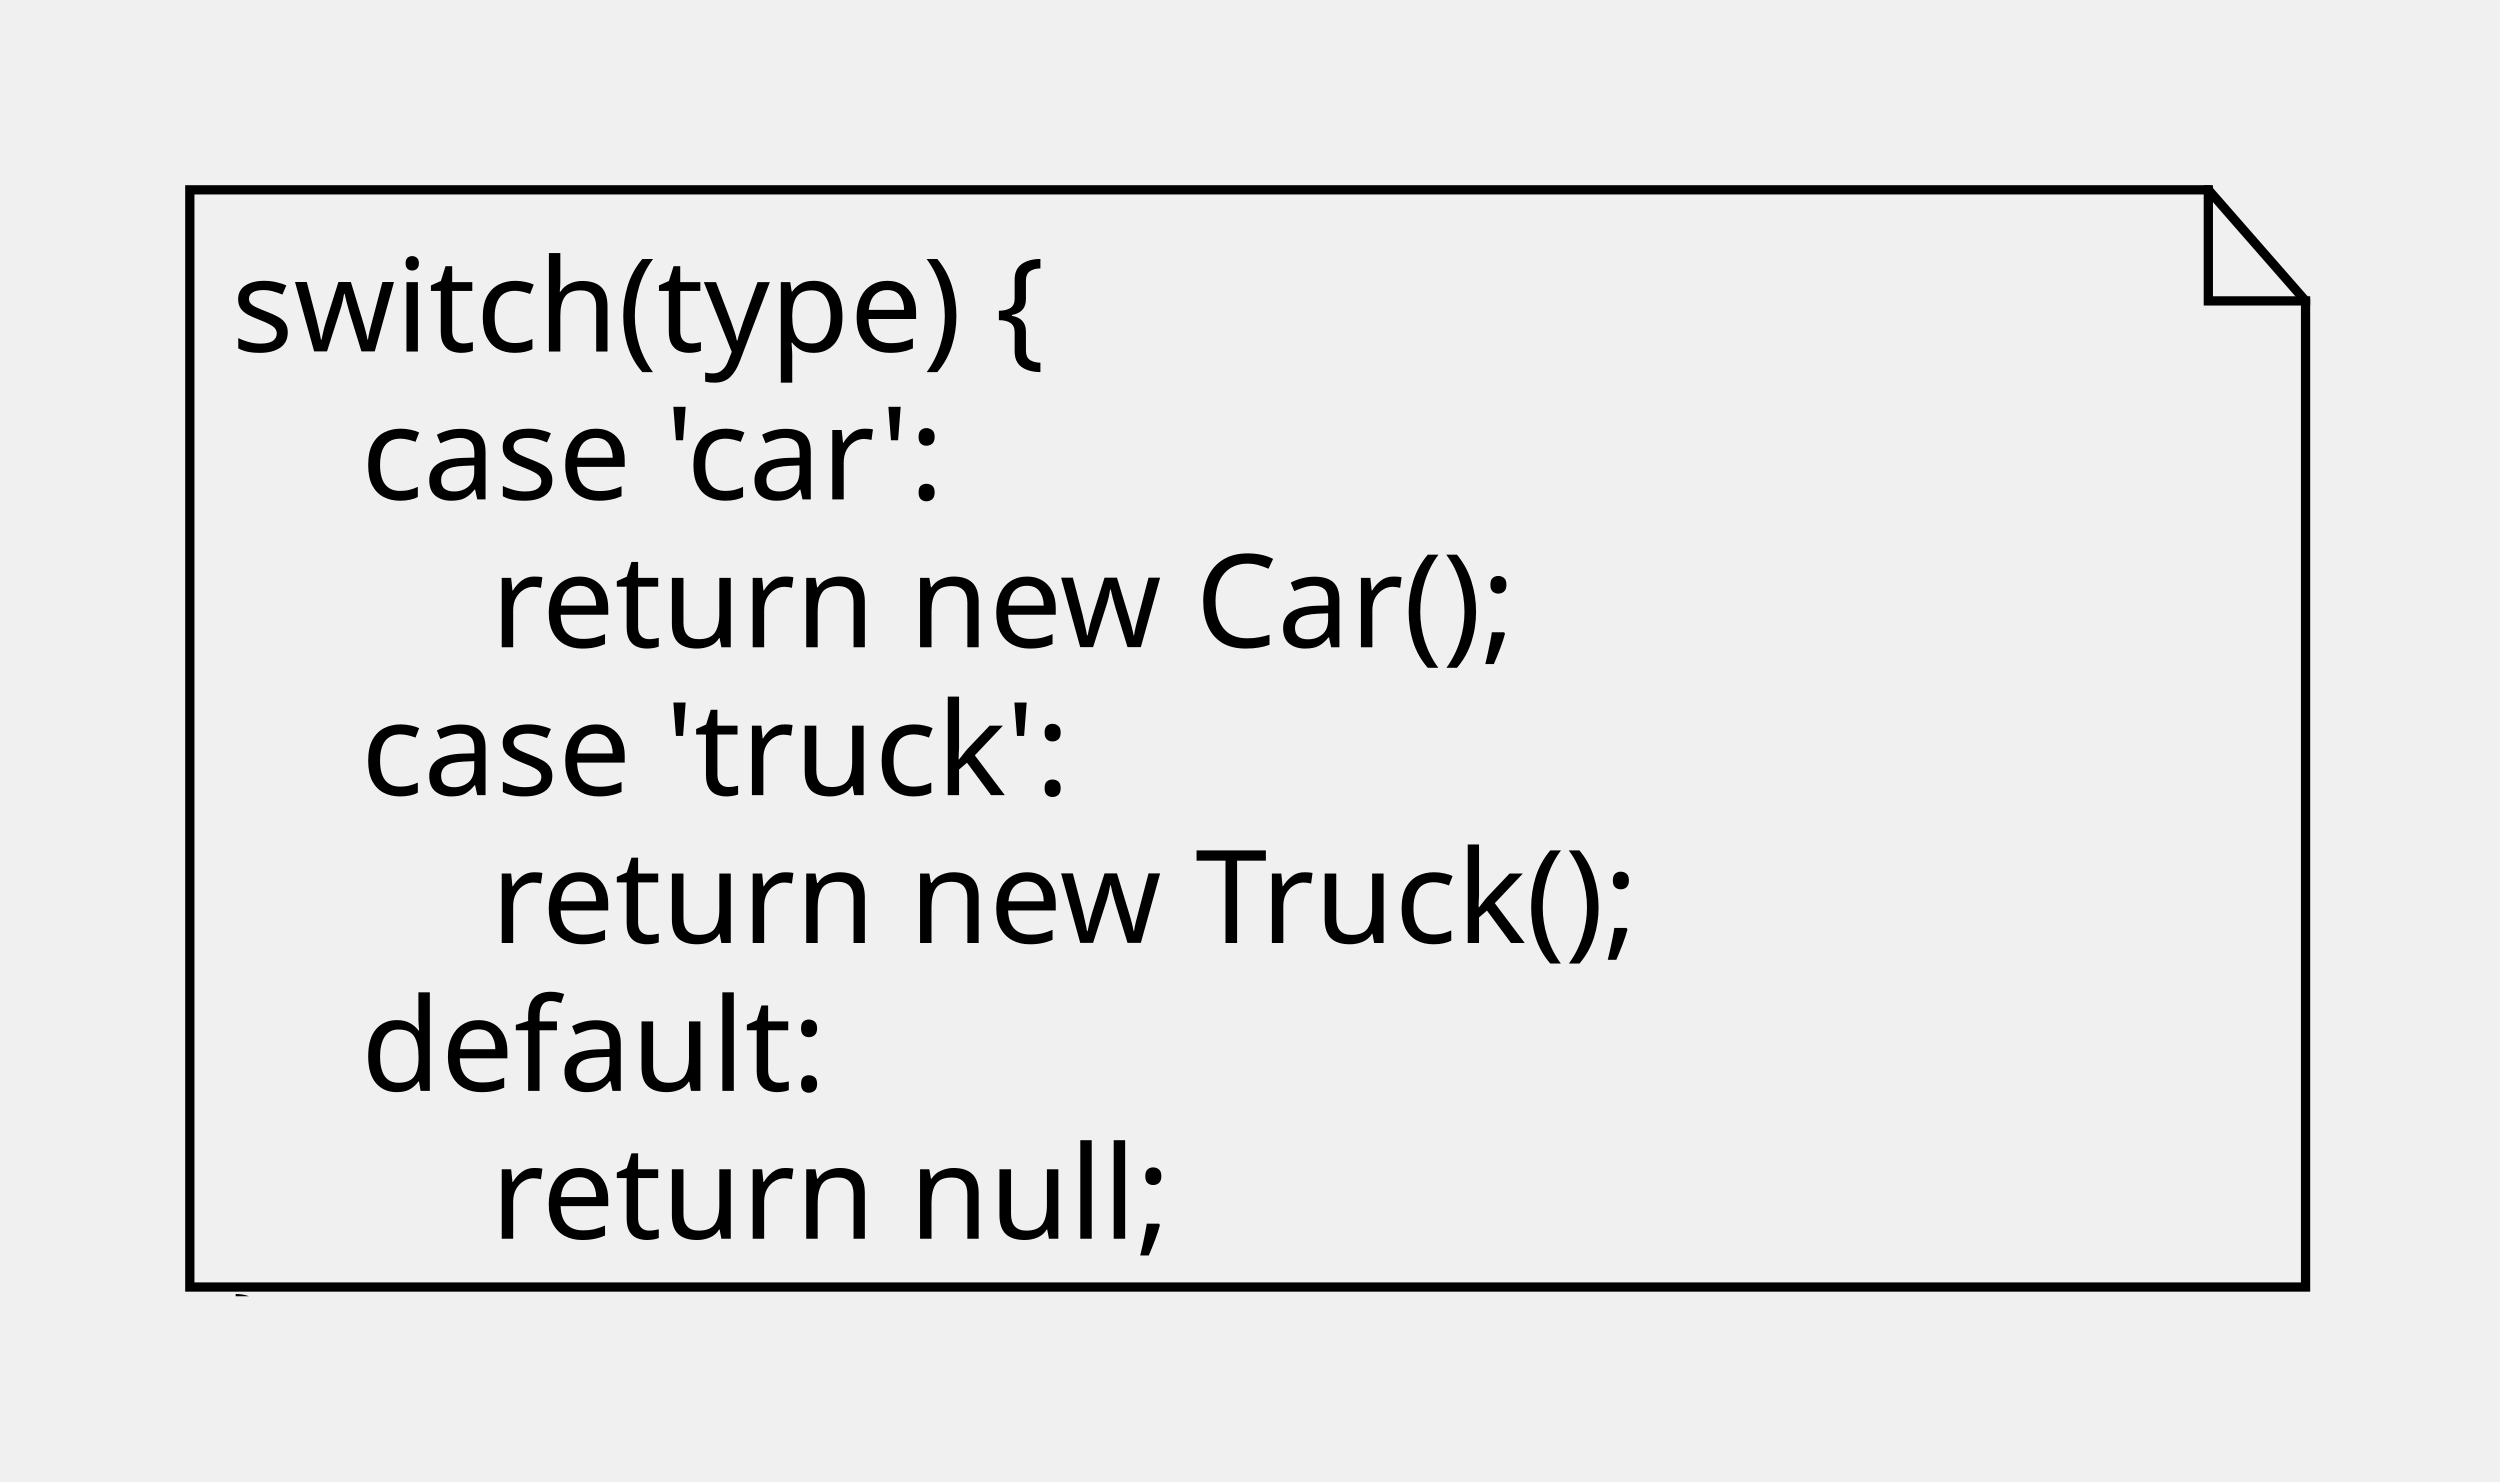
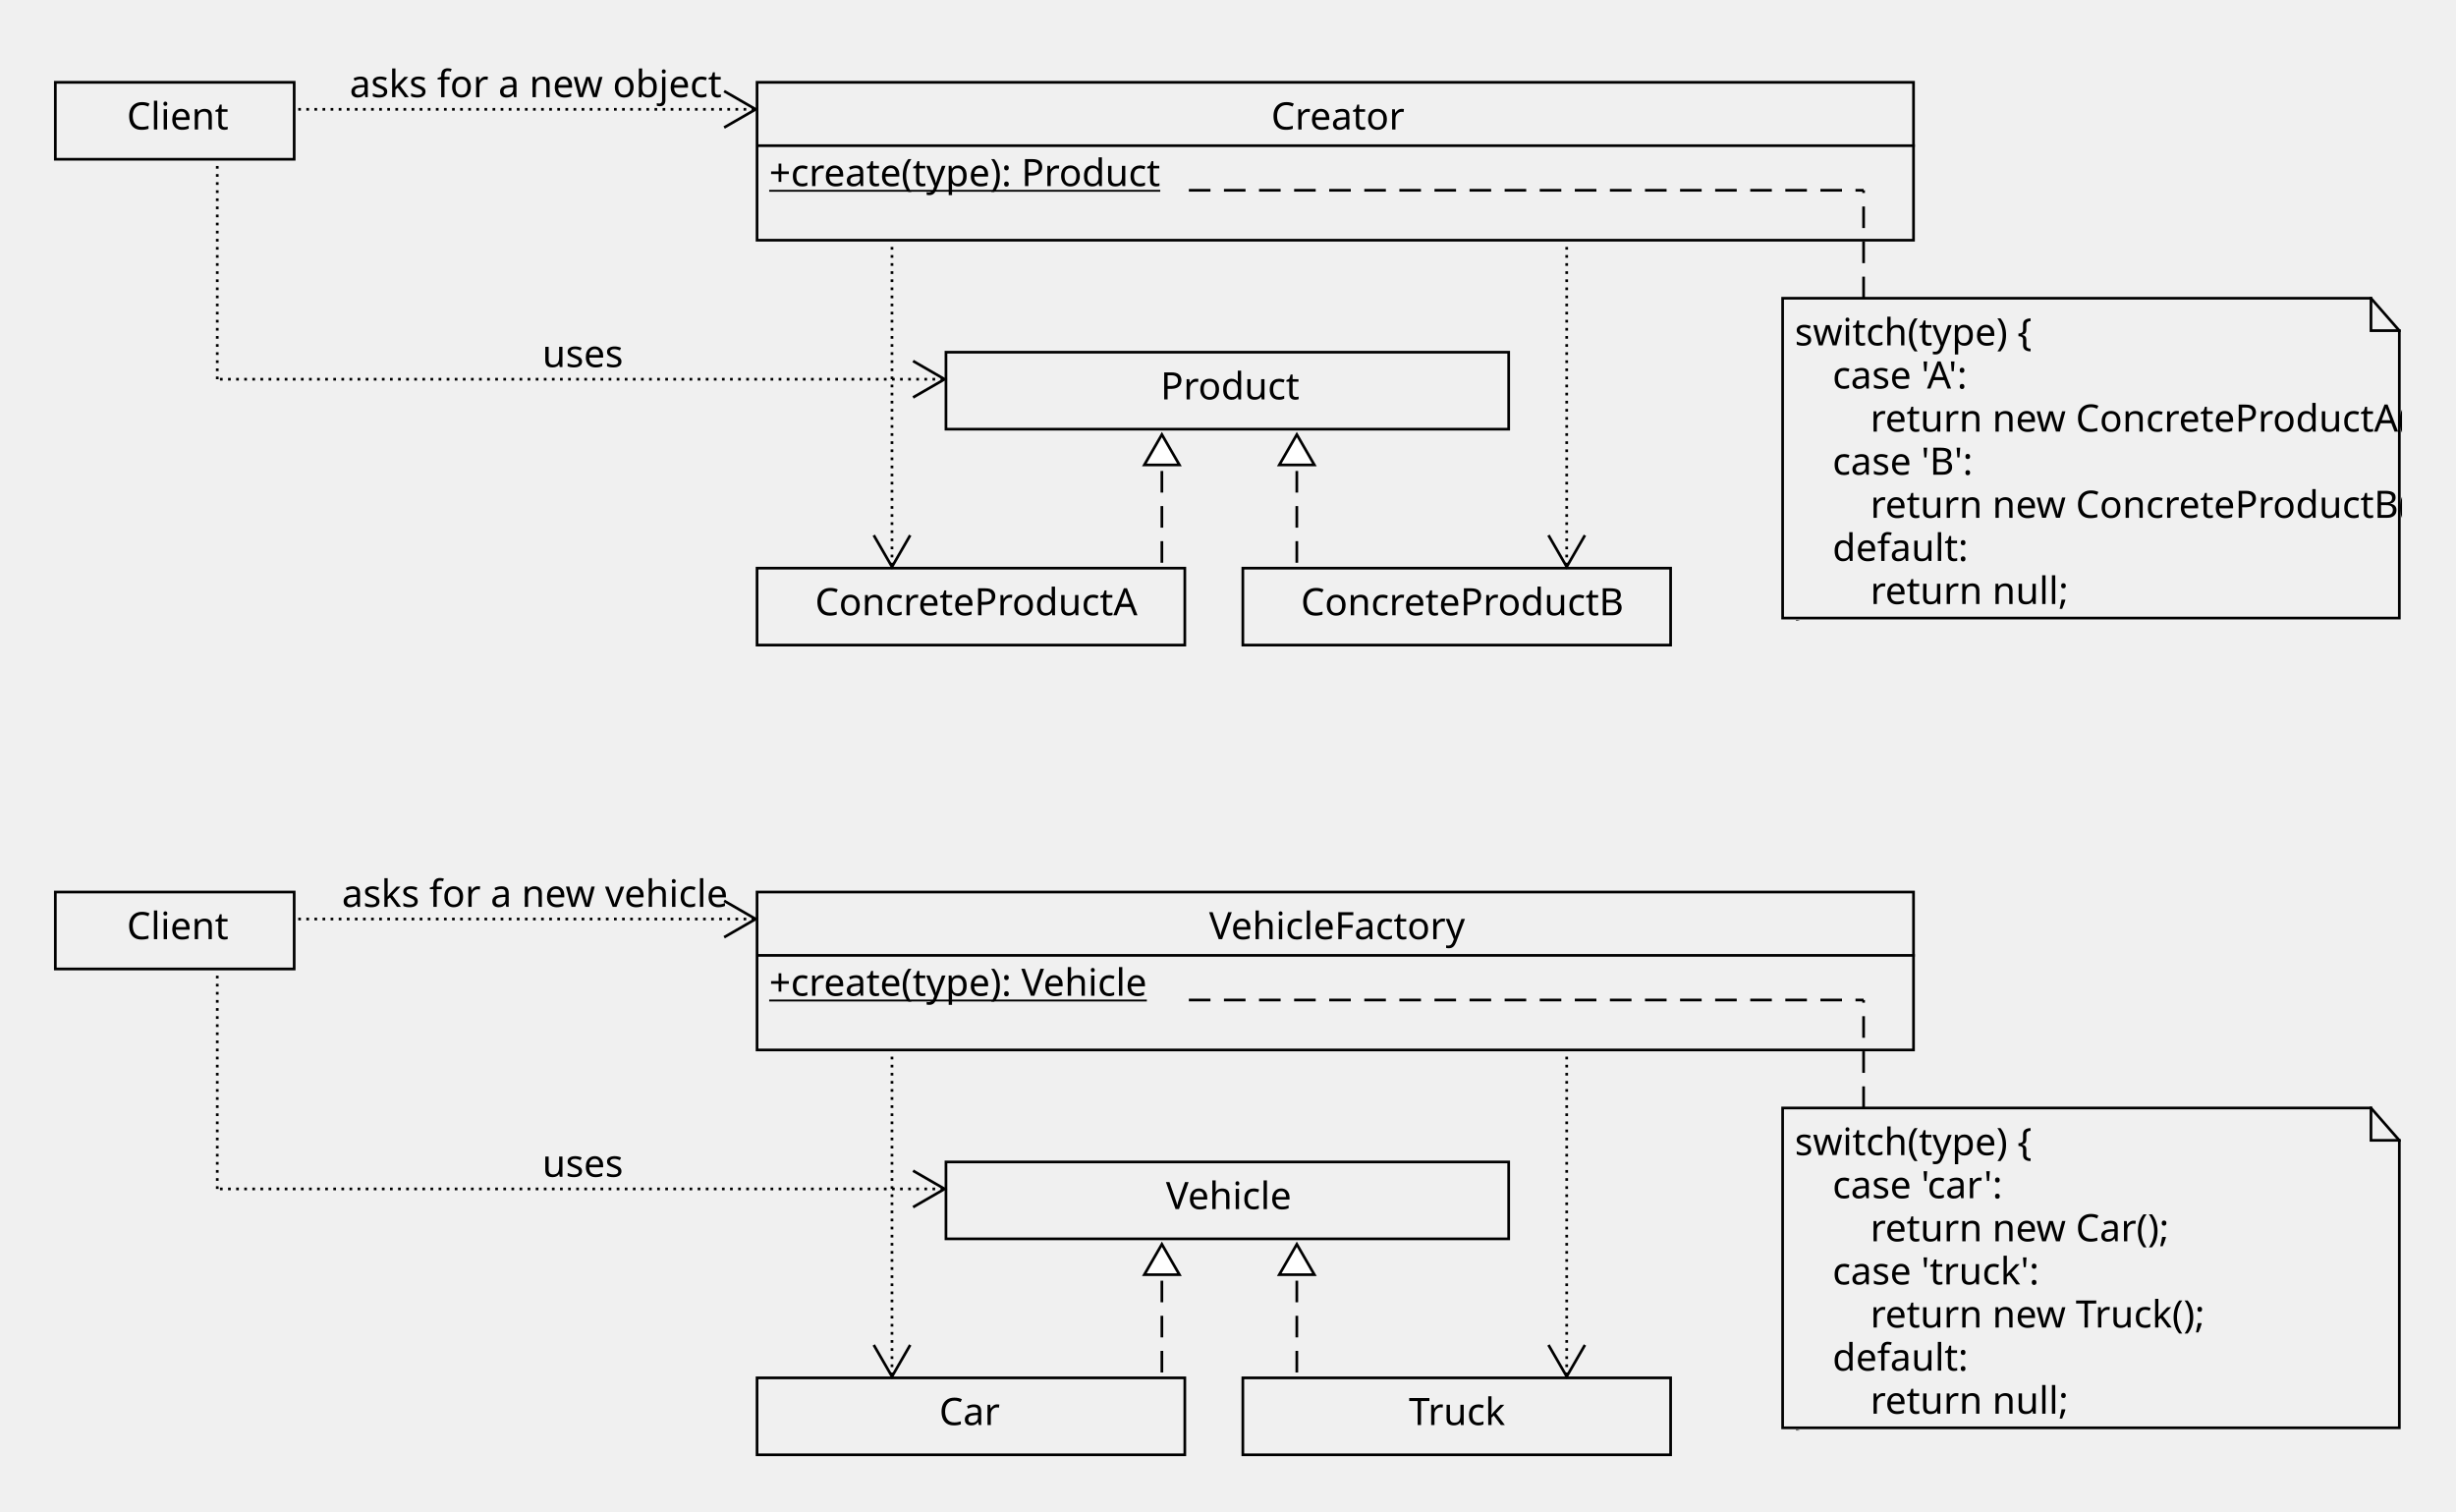
- <svg xmlns="http://www.w3.org/2000/svg" fill-opacity="1" color-rendering="auto" color-interpolation="auto" text-rendering="auto" stroke="black" stroke-linecap="square" width="270" stroke-miterlimit="10" shape-rendering="auto" stroke-opacity="1" fill="black" stroke-dasharray="none" font-weight="normal" stroke-width="1" viewBox="780 480 270 160" height="160" font-family="'Dialog'" font-style="normal" stroke-linejoin="miter" font-size="12px" stroke-dashoffset="0" image-rendering="auto">
+ <svg xmlns="http://www.w3.org/2000/svg" fill-opacity="1" color-rendering="auto" color-interpolation="auto" text-rendering="auto" stroke="black" stroke-linecap="square" width="910" stroke-miterlimit="10" shape-rendering="auto" stroke-opacity="1" fill="black" stroke-dasharray="none" font-weight="normal" stroke-width="1" viewBox="140 90 910 560" height="560" font-family="'Dialog'" font-style="normal" stroke-linejoin="miter" font-size="12px" stroke-dashoffset="0" image-rendering="auto">
  <defs id="genericDefs" />
  <g>
    <defs id="defs1">
      <clipPath clipPathUnits="userSpaceOnUse" id="clipPath1">
        <path d="M0 0 L2147483647 0 L2147483647 2147483647 L0 2147483647 L0 0 Z" />
      </clipPath>
      <clipPath clipPathUnits="userSpaceOnUse" id="clipPath2">
+         <path d="M0 0 L0 30 L90 30 L90 0 Z" />
+       </clipPath>
+       <clipPath clipPathUnits="userSpaceOnUse" id="clipPath3">
        <path d="M0 0 L0 120 L230 120 L230 0 Z" />
      </clipPath>
+       <clipPath clipPathUnits="userSpaceOnUse" id="clipPath4">
+         <path d="M0 0 L0 30 L160 30 L160 0 Z" />
+       </clipPath>
+       <clipPath clipPathUnits="userSpaceOnUse" id="clipPath5">
+         <path d="M0 0 L0 30 L210 30 L210 0 Z" />
+       </clipPath>
+       <clipPath clipPathUnits="userSpaceOnUse" id="clipPath6">
+         <path d="M0 0 L0 60 L430 60 L430 0 Z" />
+       </clipPath>
+       <clipPath clipPathUnits="userSpaceOnUse" id="clipPath7">
+         <path d="M0 0 L0 110 L30 110 L30 0 Z" />
+       </clipPath>
+       <clipPath clipPathUnits="userSpaceOnUse" id="clipPath8">
+         <path d="M0 0 L0 40 L300 40 L300 0 Z" />
+       </clipPath>
+       <clipPath clipPathUnits="userSpaceOnUse" id="clipPath9">
+         <path d="M0 0 L0 40 L200 40 L200 0 Z" />
+       </clipPath>
+       <clipPath clipPathUnits="userSpaceOnUse" id="clipPath10">
+         <path d="M0 0 L0 70 L30 70 L30 0 Z" />
+       </clipPath>
+       <clipPath clipPathUnits="userSpaceOnUse" id="clipPath11">
+         <path d="M0 0 L0 30 L280 30 L280 0 Z" />
+       </clipPath>
+       <clipPath clipPathUnits="userSpaceOnUse" id="clipPath12">
+         <path d="M0 0 L0 150 L30 150 L30 0 Z" />
+       </clipPath>
+       <clipPath clipPathUnits="userSpaceOnUse" id="clipPath13">
+         <path d="M0 0 L0 80 L30 80 L30 0 Z" />
+       </clipPath>
    </defs>
+     <g fill="rgb(255,255,255)" fill-opacity="0" transform="translate(160,420)" stroke-opacity="0" stroke="rgb(255,255,255)">
+       <rect x="0.5" width="88.5" height="28.5" y="0.5" clip-path="url(#clipPath2)" stroke="none" />
+     </g>
+     <g transform="translate(160,420)">
+       <rect fill="none" x="0.5" width="88.5" height="28.5" y="0.5" clip-path="url(#clipPath2)" />
+       <text x="27" font-size="14px" y="17.969" clip-path="url(#clipPath2)" font-family="sans-serif" stroke="none" xml:space="preserve">Client</text>
+     </g>
    <g fill="rgb(255,255,255)" fill-opacity="0" transform="translate(800,500)" stroke-opacity="0" stroke="rgb(255,255,255)">
-       <path d="M0.5 0.5 L218.5 0.5 L229 12.5 L229 119 L0.5 119 Z" stroke="none" clip-path="url(#clipPath2)" />
+       <path d="M0.5 0.5 L218.5 0.5 L229 12.5 L229 119 L0.5 119 Z" stroke="none" clip-path="url(#clipPath3)" />
    </g>
    <g transform="translate(800,500)">
-       <path fill="none" d="M0.5 0.5 L218.5 0.5 L229 12.5 L229 119 L0.5 119 Z" clip-path="url(#clipPath2)" />
-       <path fill="none" d="M218.5 0.5 L218.5 12.5 L229 12.5" clip-path="url(#clipPath2)" />
-       <text x="5" font-size="14px" y="17.969" clip-path="url(#clipPath2)" font-family="sans-serif" stroke="none" xml:space="preserve">switch(type) {</text>
-       <text x="5" font-size="14px" y="33.938" clip-path="url(#clipPath2)" font-family="sans-serif" stroke="none" xml:space="preserve"> case 'car':</text>
-       <text x="5" font-size="14px" y="49.906" clip-path="url(#clipPath2)" font-family="sans-serif" stroke="none" xml:space="preserve">  return new Car();</text>
-       <text x="5" font-size="14px" y="65.875" clip-path="url(#clipPath2)" font-family="sans-serif" stroke="none" xml:space="preserve"> case 'truck':</text>
-       <text x="5" font-size="14px" y="81.844" clip-path="url(#clipPath2)" font-family="sans-serif" stroke="none" xml:space="preserve">  return new Truck();</text>
-       <text x="5" font-size="14px" y="97.812" clip-path="url(#clipPath2)" font-family="sans-serif" stroke="none" xml:space="preserve"> default:</text>
-       <text x="5" font-size="14px" y="113.781" clip-path="url(#clipPath2)" font-family="sans-serif" stroke="none" xml:space="preserve">  return null;</text>
-       <text x="5" font-size="14px" y="129.75" clip-path="url(#clipPath2)" font-family="sans-serif" stroke="none" xml:space="preserve">}</text>
+       <path fill="none" d="M0.5 0.5 L218.5 0.5 L229 12.5 L229 119 L0.5 119 Z" clip-path="url(#clipPath3)" />
+       <path fill="none" d="M218.5 0.5 L218.5 12.5 L229 12.5" clip-path="url(#clipPath3)" />
+       <text x="5" font-size="14px" y="17.969" clip-path="url(#clipPath3)" font-family="sans-serif" stroke="none" xml:space="preserve">switch(type) {</text>
+       <text x="5" font-size="14px" y="33.938" clip-path="url(#clipPath3)" font-family="sans-serif" stroke="none" xml:space="preserve"> case 'car':</text>
+       <text x="5" font-size="14px" y="49.906" clip-path="url(#clipPath3)" font-family="sans-serif" stroke="none" xml:space="preserve">  return new Car();</text>
+       <text x="5" font-size="14px" y="65.875" clip-path="url(#clipPath3)" font-family="sans-serif" stroke="none" xml:space="preserve"> case 'truck':</text>
+       <text x="5" font-size="14px" y="81.844" clip-path="url(#clipPath3)" font-family="sans-serif" stroke="none" xml:space="preserve">  return new Truck();</text>
+       <text x="5" font-size="14px" y="97.812" clip-path="url(#clipPath3)" font-family="sans-serif" stroke="none" xml:space="preserve"> default:</text>
+       <text x="5" font-size="14px" y="113.781" clip-path="url(#clipPath3)" font-family="sans-serif" stroke="none" xml:space="preserve">  return null;</text>
+       <text x="5" font-size="14px" y="129.75" clip-path="url(#clipPath3)" font-family="sans-serif" stroke="none" xml:space="preserve">}</text>
+     </g>
+     <g fill="rgb(255,255,255)" fill-opacity="0" transform="translate(600,600)" stroke-opacity="0" stroke="rgb(255,255,255)">
+       <rect x="0.5" width="158.5" height="28.5" y="0.5" clip-path="url(#clipPath4)" stroke="none" />
+     </g>
+     <g transform="translate(600,600)">
+       <rect fill="none" x="0.5" width="158.5" height="28.5" y="0.5" clip-path="url(#clipPath4)" />
+       <text x="62" font-size="14px" y="17.969" clip-path="url(#clipPath4)" font-family="sans-serif" stroke="none" xml:space="preserve">Truck</text>
+     </g>
+     <g fill="rgb(255,255,255)" fill-opacity="0" transform="translate(490,520)" stroke-opacity="0" stroke="rgb(255,255,255)">
+       <rect x="0.5" width="208.5" height="28.5" y="0.5" clip-path="url(#clipPath5)" stroke="none" />
+     </g>
+     <g transform="translate(490,520)">
+       <rect fill="none" x="0.5" width="208.5" height="28.5" y="0.5" clip-path="url(#clipPath5)" />
+       <text x="82" font-size="14px" y="17.969" clip-path="url(#clipPath5)" font-family="sans-serif" stroke="none" xml:space="preserve">Vehicle</text>
+     </g>
+     <g fill="rgb(255,255,255)" fill-opacity="0" transform="translate(420,600)" stroke-opacity="0" stroke="rgb(255,255,255)">
+       <rect x="0.5" width="158.5" height="28.5" y="0.5" clip-path="url(#clipPath4)" stroke="none" />
+     </g>
+     <g transform="translate(420,600)">
+       <rect fill="none" x="0.5" width="158.5" height="28.5" y="0.5" clip-path="url(#clipPath4)" />
+       <text x="68" font-size="14px" y="17.969" clip-path="url(#clipPath4)" font-family="sans-serif" stroke="none" xml:space="preserve">Car</text>
+     </g>
+     <g fill="rgb(255,255,255)" fill-opacity="0" transform="translate(420,420)" stroke-opacity="0" stroke="rgb(255,255,255)">
+       <rect x="0.5" width="428.5" height="58.5" y="0.5" clip-path="url(#clipPath6)" stroke="none" />
+     </g>
+     <g transform="translate(420,420)">
+       <rect fill="none" x="0.5" width="428.5" height="58.5" y="0.5" clip-path="url(#clipPath6)" />
+       <text x="168" font-size="14px" y="17.969" clip-path="url(#clipPath6)" font-family="sans-serif" stroke="none" xml:space="preserve">VehicleFactory</text>
+       <path fill="none" d="M1 23.969 L429 23.969" clip-path="url(#clipPath6)" />
+       <text x="5" font-size="14px" y="38.938" text-decoration="underline" clip-path="url(#clipPath6)" font-family="sans-serif" stroke="none" xml:space="preserve">+create(type): Vehicle</text>
+     </g>
+     <g fill="rgb(255,255,255)" fill-opacity="0" transform="translate(160,120)" stroke-opacity="0" stroke="rgb(255,255,255)">
+       <rect x="0.5" width="88.5" height="28.5" y="0.5" clip-path="url(#clipPath2)" stroke="none" />
+     </g>
+     <g transform="translate(160,120)">
+       <rect fill="none" x="0.5" width="88.5" height="28.5" y="0.5" clip-path="url(#clipPath2)" />
+       <text x="27" font-size="14px" y="17.969" clip-path="url(#clipPath2)" font-family="sans-serif" stroke="none" xml:space="preserve">Client</text>
+     </g>
+     <g fill="rgb(255,255,255)" fill-opacity="0" transform="translate(800,200)" stroke-opacity="0" stroke="rgb(255,255,255)">
+       <path d="M0.5 0.5 L218.5 0.5 L229 12.5 L229 119 L0.5 119 Z" stroke="none" clip-path="url(#clipPath3)" />
+     </g>
+     <g transform="translate(800,200)">
+       <path fill="none" d="M0.5 0.5 L218.5 0.5 L229 12.5 L229 119 L0.5 119 Z" clip-path="url(#clipPath3)" />
+       <path fill="none" d="M218.5 0.5 L218.5 12.5 L229 12.5" clip-path="url(#clipPath3)" />
+       <text x="5" font-size="14px" y="17.969" clip-path="url(#clipPath3)" font-family="sans-serif" stroke="none" xml:space="preserve">switch(type) {</text>
+       <text x="5" font-size="14px" y="33.938" clip-path="url(#clipPath3)" font-family="sans-serif" stroke="none" xml:space="preserve"> case 'A':</text>
+       <text x="5" font-size="14px" y="49.906" clip-path="url(#clipPath3)" font-family="sans-serif" stroke="none" xml:space="preserve">  return new ConcreteProductA();</text>
+       <text x="5" font-size="14px" y="65.875" clip-path="url(#clipPath3)" font-family="sans-serif" stroke="none" xml:space="preserve"> case 'B':</text>
+       <text x="5" font-size="14px" y="81.844" clip-path="url(#clipPath3)" font-family="sans-serif" stroke="none" xml:space="preserve">  return new ConcreteProductB();</text>
+       <text x="5" font-size="14px" y="97.812" clip-path="url(#clipPath3)" font-family="sans-serif" stroke="none" xml:space="preserve"> default:</text>
+       <text x="5" font-size="14px" y="113.781" clip-path="url(#clipPath3)" font-family="sans-serif" stroke="none" xml:space="preserve">  return null;</text>
+       <text x="5" font-size="14px" y="129.75" clip-path="url(#clipPath3)" font-family="sans-serif" stroke="none" xml:space="preserve">}</text>
+     </g>
+     <g fill="rgb(255,255,255)" fill-opacity="0" transform="translate(600,300)" stroke-opacity="0" stroke="rgb(255,255,255)">
+       <rect x="0.5" width="158.5" height="28.5" y="0.5" clip-path="url(#clipPath4)" stroke="none" />
+     </g>
+     <g transform="translate(600,300)">
+       <rect fill="none" x="0.5" width="158.5" height="28.5" y="0.5" clip-path="url(#clipPath4)" />
+       <text x="22" font-size="14px" y="17.969" clip-path="url(#clipPath4)" font-family="sans-serif" stroke="none" xml:space="preserve">ConcreteProductB</text>
+     </g>
+     <g fill="rgb(255,255,255)" fill-opacity="0" transform="translate(490,220)" stroke-opacity="0" stroke="rgb(255,255,255)">
+       <rect x="0.5" width="208.5" height="28.5" y="0.5" clip-path="url(#clipPath5)" stroke="none" />
+     </g>
+     <g transform="translate(490,220)">
+       <rect fill="none" x="0.5" width="208.5" height="28.5" y="0.5" clip-path="url(#clipPath5)" />
+       <text x="80" font-size="14px" y="17.969" clip-path="url(#clipPath5)" font-family="sans-serif" stroke="none" xml:space="preserve">Product</text>
+     </g>
+     <g fill="rgb(255,255,255)" fill-opacity="0" transform="translate(420,300)" stroke-opacity="0" stroke="rgb(255,255,255)">
+       <rect x="0.5" width="158.5" height="28.5" y="0.5" clip-path="url(#clipPath4)" stroke="none" />
+     </g>
+     <g transform="translate(420,300)">
+       <rect fill="none" x="0.5" width="158.5" height="28.5" y="0.5" clip-path="url(#clipPath4)" />
+       <text x="22" font-size="14px" y="17.969" clip-path="url(#clipPath4)" font-family="sans-serif" stroke="none" xml:space="preserve">ConcreteProductA</text>
+     </g>
+     <g fill="rgb(255,255,255)" fill-opacity="0" transform="translate(420,120)" stroke-opacity="0" stroke="rgb(255,255,255)">
+       <rect x="0.5" width="428.5" height="58.5" y="0.5" clip-path="url(#clipPath6)" stroke="none" />
+     </g>
+     <g transform="translate(420,120)">
+       <rect fill="none" x="0.5" width="428.5" height="58.5" y="0.5" clip-path="url(#clipPath6)" />
+       <text x="191" font-size="14px" y="17.969" clip-path="url(#clipPath6)" font-family="sans-serif" stroke="none" xml:space="preserve">Creator</text>
+       <path fill="none" d="M1 23.969 L429 23.969" clip-path="url(#clipPath6)" />
+       <text x="5" font-size="14px" y="38.938" text-decoration="underline" clip-path="url(#clipPath6)" font-family="sans-serif" stroke="none" xml:space="preserve">+create(type): Product</text>
+     </g>
+     <g stroke-dasharray="1,2" stroke-miterlimit="5" transform="translate(210,440)" stroke-linecap="butt">
+       <path fill="none" d="M10.5 90.5 L10.5 10.5" clip-path="url(#clipPath7)" />
+     </g>
+     <g stroke-dasharray="1,2" stroke-miterlimit="5" transform="translate(210,510)" stroke-linecap="butt">
+       <path fill="none" d="M279.5 20.5 L10.5 20.5" clip-path="url(#clipPath8)" />
+       <path fill="none" stroke-miterlimit="10" stroke-dasharray="none" d="M268.742 14 L280 20.5 L268.742 27" clip-path="url(#clipPath8)" stroke-linecap="square" />
+     </g>
+     <g font-family="sans-serif" font-size="14px" transform="translate(210,510)">
+       <text x="130.933" xml:space="preserve" y="16" clip-path="url(#clipPath8)" stroke="none">uses</text>
+     </g>
+     <g stroke-dasharray="1,2" stroke-miterlimit="5" transform="translate(240,410)" stroke-linecap="butt">
+       <path fill="none" d="M179.5 20.5 L10.5 20.5" clip-path="url(#clipPath9)" />
+       <path fill="none" stroke-miterlimit="10" stroke-dasharray="none" d="M168.742 14 L180 20.5 L168.742 27" clip-path="url(#clipPath9)" stroke-linecap="square" />
+     </g>
+     <g font-family="sans-serif" font-size="14px" transform="translate(240,410)">
+       <text x="26.676" xml:space="preserve" y="16" clip-path="url(#clipPath9)" stroke="none">asks for a new vehicle</text>
+     </g>
+     <g stroke-dasharray="8,5" stroke-miterlimit="5" transform="translate(820,450)" stroke-linecap="butt">
+       <path fill="none" d="M10.5 50.5 L10.5 10.5" clip-path="url(#clipPath10)" />
+     </g>
+     <g stroke-dasharray="8,5" stroke-miterlimit="5" transform="translate(570,450)" stroke-linecap="butt">
+       <path fill="none" d="M10.5 10.5 L260.5 10.5" clip-path="url(#clipPath11)" />
+     </g>
+     <g stroke-dasharray="1,2" stroke-miterlimit="5" transform="translate(460,470)" stroke-linecap="butt">
+       <path fill="none" d="M10.5 129.5 L10.5 10.5" clip-path="url(#clipPath12)" />
+       <path fill="none" stroke-miterlimit="10" stroke-dasharray="none" d="M17 118.742 L10.5 130 L4 118.742" clip-path="url(#clipPath12)" stroke-linecap="square" />
+     </g>
+     <g stroke-dasharray="1,2" stroke-miterlimit="5" transform="translate(710,470)" stroke-linecap="butt">
+       <path fill="none" d="M10.5 129.5 L10.5 10.5" clip-path="url(#clipPath12)" />
+       <path fill="none" stroke-miterlimit="10" stroke-dasharray="none" d="M17 118.742 L10.5 130 L4 118.742" clip-path="url(#clipPath12)" stroke-linecap="square" />
+     </g>
+     <g stroke-dasharray="8,5" stroke-miterlimit="5" transform="translate(560,540)" stroke-linecap="butt">
+       <path fill="none" d="M10.5 11.5 L10.5 60.5" clip-path="url(#clipPath13)" />
+       <path fill="white" d="M4 22.258 L10.5 11 L17 22.258 Z" clip-path="url(#clipPath13)" stroke="none" />
+       <path fill="none" stroke-miterlimit="10" stroke-dasharray="none" d="M4 22.258 L10.5 11 L17 22.258 Z" clip-path="url(#clipPath13)" stroke-linecap="square" />
+     </g>
+     <g stroke-dasharray="8,5" stroke-miterlimit="5" transform="translate(610,540)" stroke-linecap="butt">
+       <path fill="none" d="M10.5 11.5 L10.5 60.5" clip-path="url(#clipPath13)" />
+       <path fill="white" d="M4 22.258 L10.5 11 L17 22.258 Z" clip-path="url(#clipPath13)" stroke="none" />
+       <path fill="none" stroke-miterlimit="10" stroke-dasharray="none" d="M4 22.258 L10.5 11 L17 22.258 Z" clip-path="url(#clipPath13)" stroke-linecap="square" />
+     </g>
+     <g stroke-dasharray="1,2" stroke-miterlimit="5" transform="translate(210,140)" stroke-linecap="butt">
+       <path fill="none" d="M10.5 90.5 L10.5 10.5" clip-path="url(#clipPath7)" />
+     </g>
+     <g stroke-dasharray="1,2" stroke-miterlimit="5" transform="translate(210,210)" stroke-linecap="butt">
+       <path fill="none" d="M279.5 20.5 L10.5 20.5" clip-path="url(#clipPath8)" />
+       <path fill="none" stroke-miterlimit="10" stroke-dasharray="none" d="M268.742 14 L280 20.5 L268.742 27" clip-path="url(#clipPath8)" stroke-linecap="square" />
+     </g>
+     <g font-family="sans-serif" font-size="14px" transform="translate(210,210)">
+       <text x="130.933" xml:space="preserve" y="16" clip-path="url(#clipPath8)" stroke="none">uses</text>
+     </g>
+     <g stroke-dasharray="1,2" stroke-miterlimit="5" transform="translate(240,110)" stroke-linecap="butt">
+       <path fill="none" d="M179.5 20.5 L10.5 20.5" clip-path="url(#clipPath9)" />
+       <path fill="none" stroke-miterlimit="10" stroke-dasharray="none" d="M168.742 14 L180 20.5 L168.742 27" clip-path="url(#clipPath9)" stroke-linecap="square" />
+     </g>
+     <g font-family="sans-serif" font-size="14px" transform="translate(240,110)">
+       <text x="29.549" xml:space="preserve" y="16" clip-path="url(#clipPath9)" stroke="none">asks for a new object</text>
+     </g>
+     <g stroke-dasharray="8,5" stroke-miterlimit="5" transform="translate(820,150)" stroke-linecap="butt">
+       <path fill="none" d="M10.5 50.5 L10.5 10.5" clip-path="url(#clipPath10)" />
+     </g>
+     <g stroke-dasharray="8,5" stroke-miterlimit="5" transform="translate(570,150)" stroke-linecap="butt">
+       <path fill="none" d="M10.5 10.5 L260.5 10.5" clip-path="url(#clipPath11)" />
+     </g>
+     <g stroke-dasharray="1,2" stroke-miterlimit="5" transform="translate(460,170)" stroke-linecap="butt">
+       <path fill="none" d="M10.5 129.5 L10.5 10.5" clip-path="url(#clipPath12)" />
+       <path fill="none" stroke-miterlimit="10" stroke-dasharray="none" d="M17 118.742 L10.5 130 L4 118.742" clip-path="url(#clipPath12)" stroke-linecap="square" />
+     </g>
+     <g stroke-dasharray="1,2" stroke-miterlimit="5" transform="translate(710,170)" stroke-linecap="butt">
+       <path fill="none" d="M10.5 129.5 L10.5 10.5" clip-path="url(#clipPath12)" />
+       <path fill="none" stroke-miterlimit="10" stroke-dasharray="none" d="M17 118.742 L10.5 130 L4 118.742" clip-path="url(#clipPath12)" stroke-linecap="square" />
+     </g>
+     <g stroke-dasharray="8,5" stroke-miterlimit="5" transform="translate(560,240)" stroke-linecap="butt">
+       <path fill="none" d="M10.5 11.5 L10.5 60.5" clip-path="url(#clipPath13)" />
+       <path fill="white" d="M4 22.258 L10.5 11 L17 22.258 Z" clip-path="url(#clipPath13)" stroke="none" />
+       <path fill="none" stroke-miterlimit="10" stroke-dasharray="none" d="M4 22.258 L10.5 11 L17 22.258 Z" clip-path="url(#clipPath13)" stroke-linecap="square" />
+     </g>
+     <g stroke-dasharray="8,5" stroke-miterlimit="5" transform="translate(610,240)" stroke-linecap="butt">
+       <path fill="none" d="M10.5 11.5 L10.5 60.5" clip-path="url(#clipPath13)" />
+       <path fill="white" d="M4 22.258 L10.5 11 L17 22.258 Z" clip-path="url(#clipPath13)" stroke="none" />
+       <path fill="none" stroke-miterlimit="10" stroke-dasharray="none" d="M4 22.258 L10.5 11 L17 22.258 Z" clip-path="url(#clipPath13)" stroke-linecap="square" />
    </g>
  </g>
</svg>
